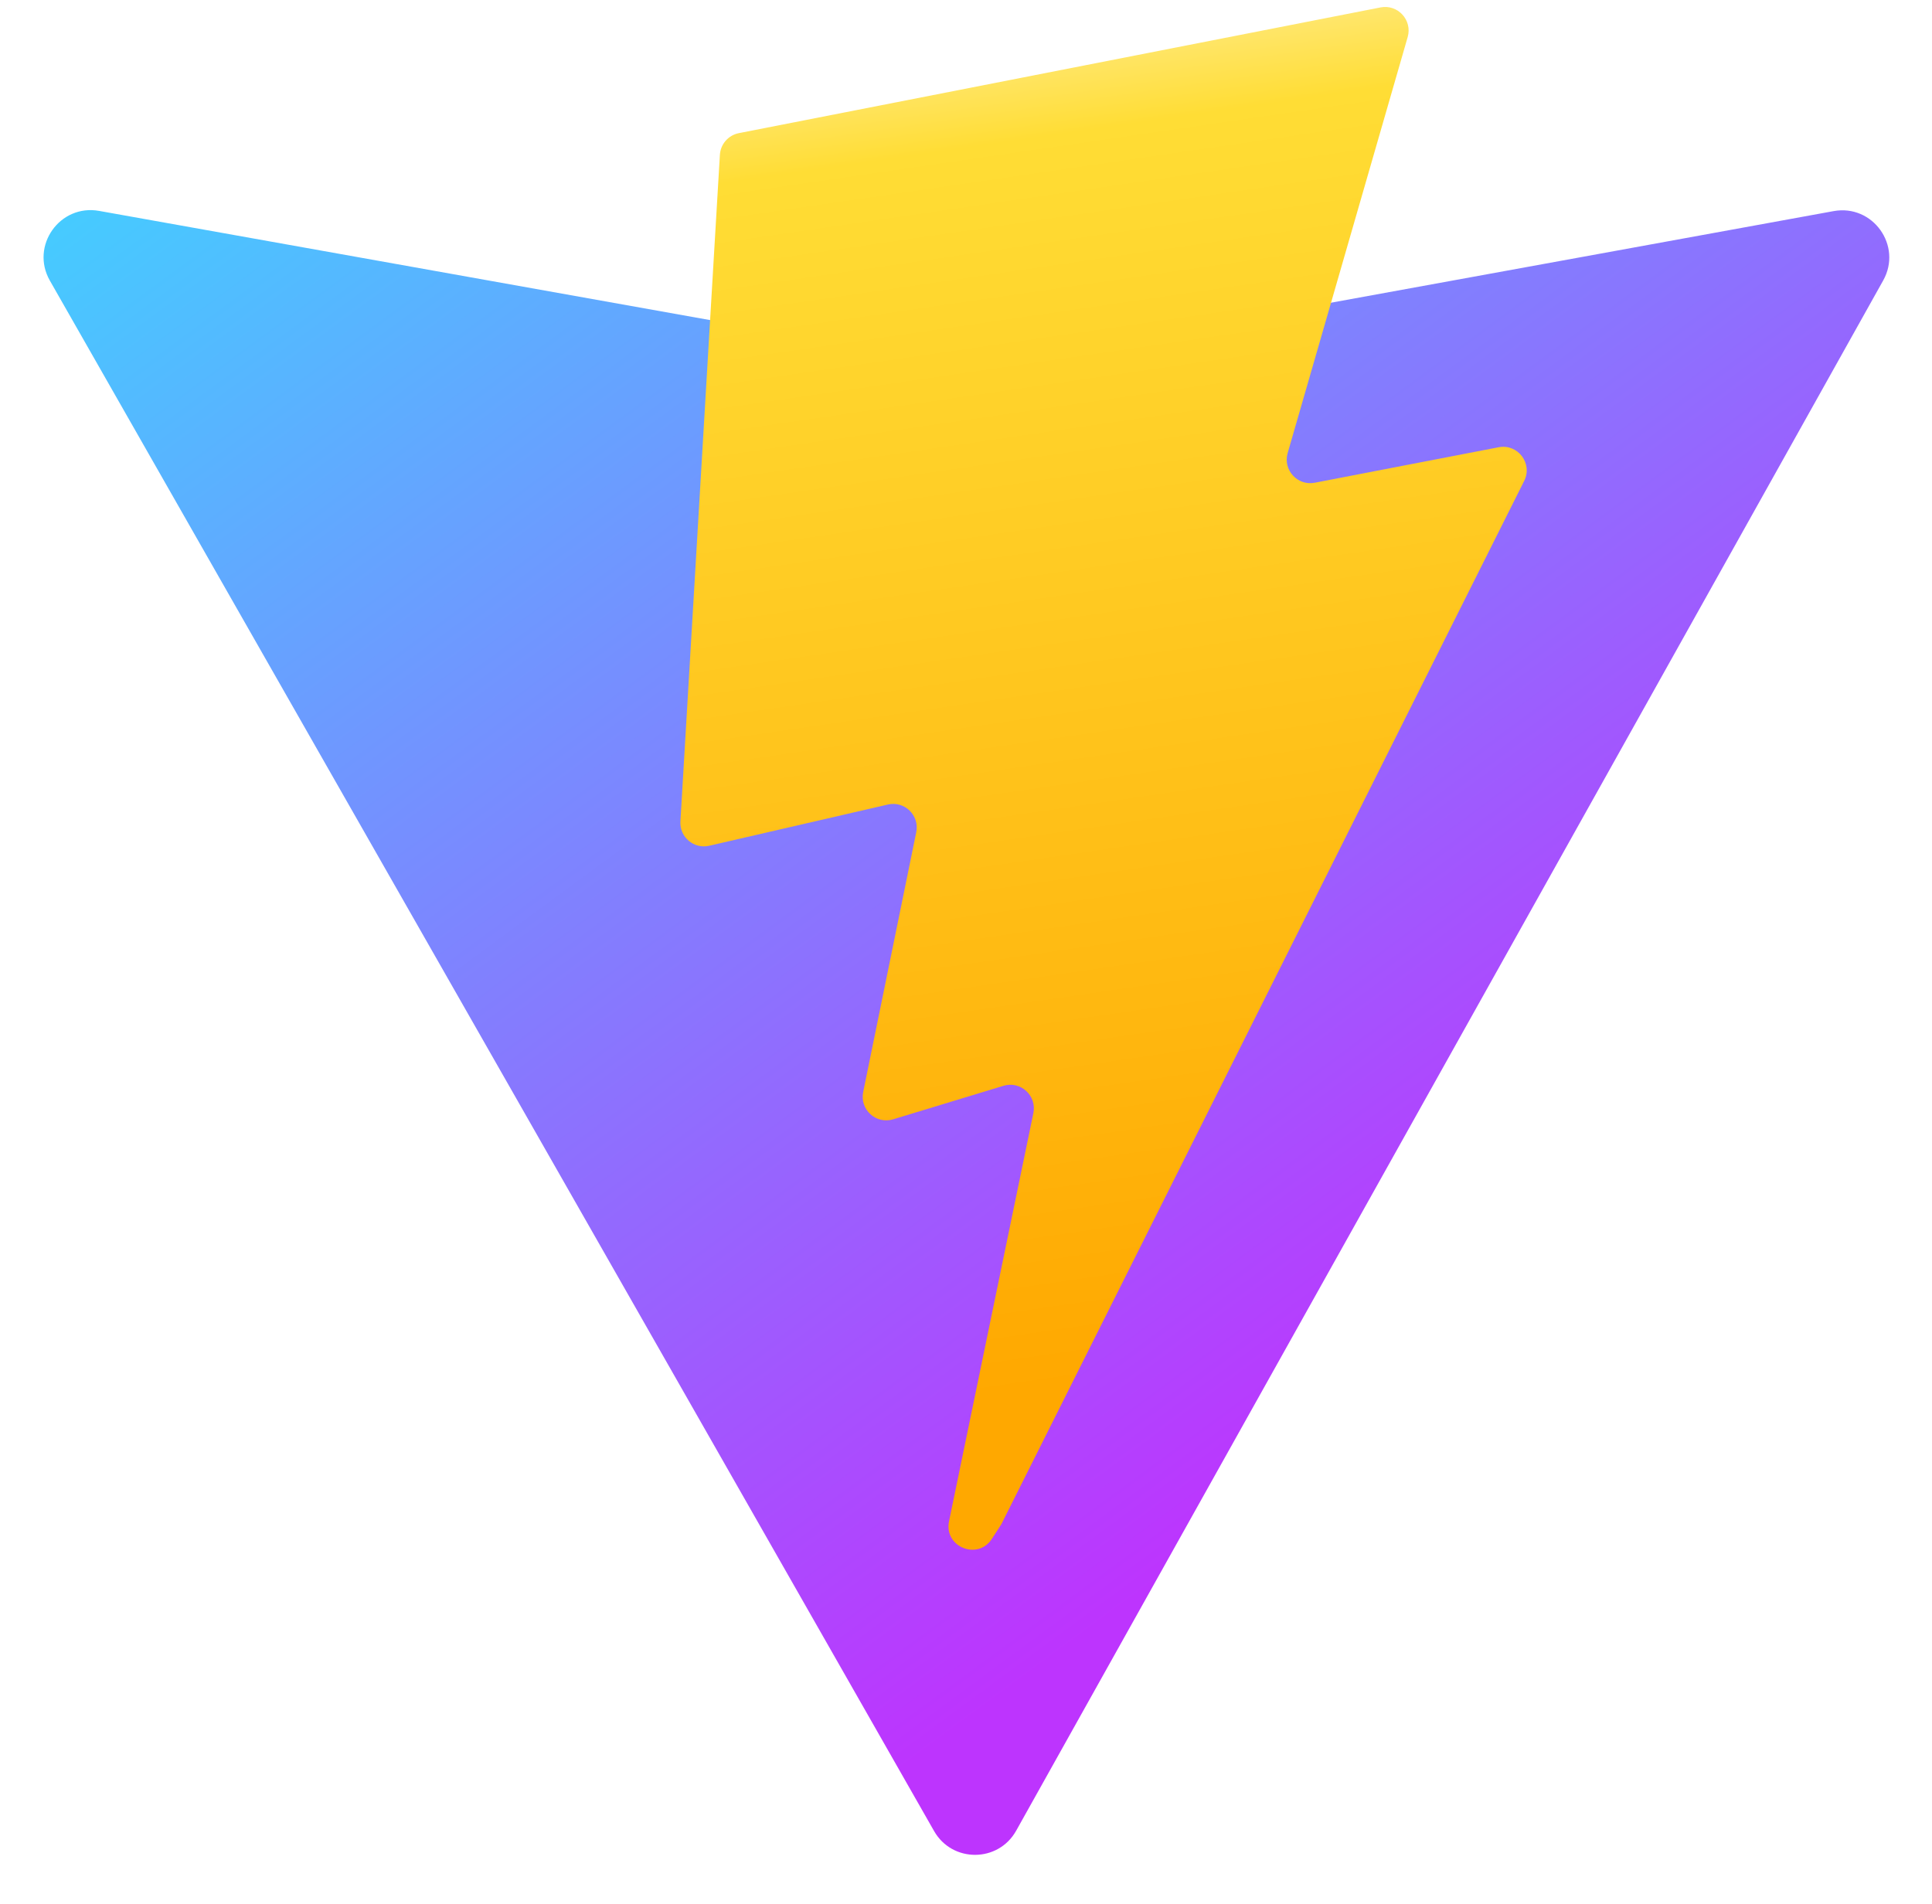
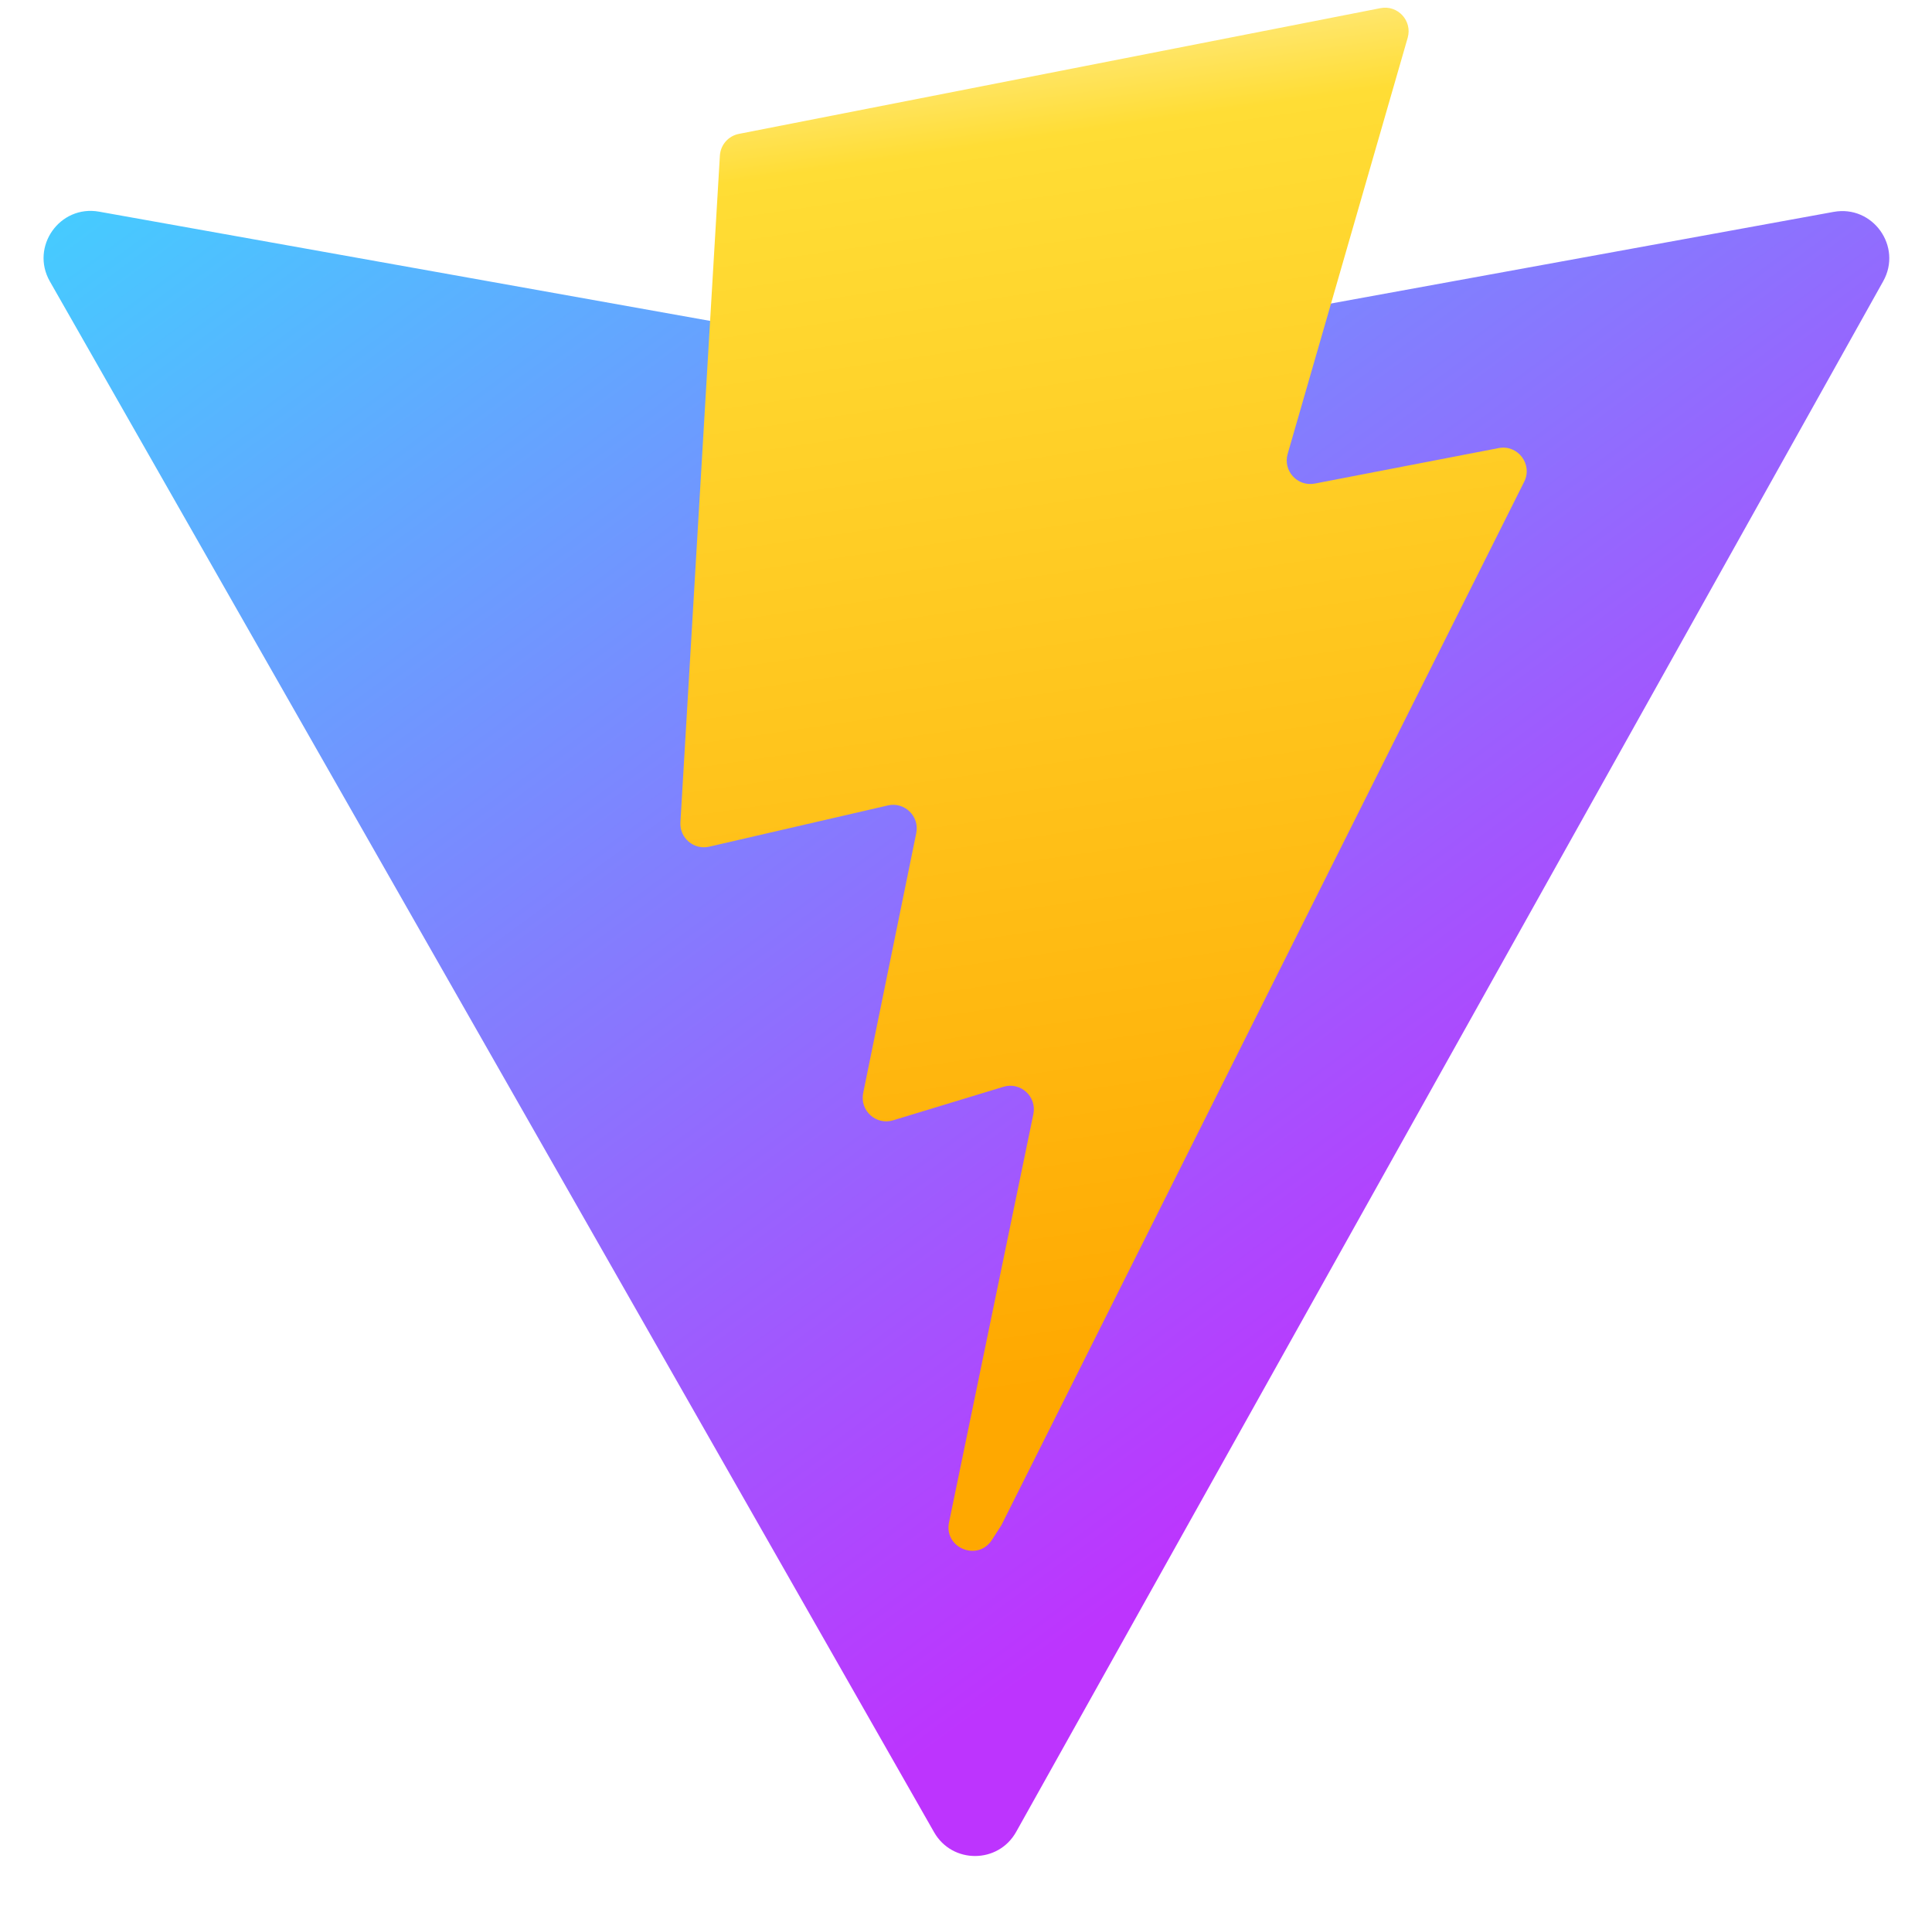
- <svg xmlns="http://www.w3.org/2000/svg" width="410" height="404" viewBox="0 0 410 404" fill="none">
+ <svg xmlns="http://www.w3.org/2000/svg" width="72" height="71" viewBox="0 0 410 404" fill="none">
  <path d="M399.641 59.525L215.643 388.545C211.844 395.338 202.084 395.378 198.228 388.618L10.582 59.556C6.381 52.19 12.68 43.267 21.028 44.759L205.223 77.682C206.398 77.892 207.601 77.89 208.776 77.676L389.119 44.806C397.439 43.289 403.768 52.143 399.641 59.525Z" fill="url(#paint0_linear)" />
  <path d="M292.965 1.574L156.801 28.255C154.563 28.694 152.906 30.59 152.771 32.866L144.395 174.33C144.198 177.662 147.258 180.248 150.51 179.498L188.42 170.749C191.967 169.931 195.172 173.055 194.443 176.622L183.18 231.775C182.422 235.487 185.907 238.661 189.532 237.56L212.947 230.446C216.577 229.344 220.065 232.527 219.297 236.242L201.398 322.875C200.278 328.294 207.486 331.249 210.492 326.603L212.5 323.5L323.454 102.072C325.312 98.365 322.108 94.137 318.036 94.923L279.014 102.454C275.347 103.161 272.227 99.746 273.262 96.158L298.731 7.867C299.767 4.273 296.636 0.855 292.965 1.574Z" fill="url(#paint1_linear)" />
-   <defs>
-     <linearGradient id="paint0_linear" x1="6" y1="33" x2="235" y2="344" gradientUnits="userSpaceOnUse">
-       <stop stop-color="#41D1FF" />
-       <stop offset="1" stop-color="#BD34FE" />
-     </linearGradient>
-     <linearGradient id="paint1_linear" x1="194.651" y1="8.818" x2="236.076" y2="292.989" gradientUnits="userSpaceOnUse">
-       <stop stop-color="#FFEA83" />
-       <stop offset="0.083" stop-color="#FFDD35" />
-       <stop offset="1" stop-color="#FFA800" />
-     </linearGradient>
-   </defs>
+   <linearGradient id="paint0_linear" x1="6" y1="33" x2="235" y2="344" gradientUnits="userSpaceOnUse">
+     <stop stop-color="#41D1FF" />
+     <stop offset="1" stop-color="#BD34FE" />
+   </linearGradient>
+   <linearGradient id="paint1_linear" x1="194.651" y1="8.818" x2="236.076" y2="292.989" gradientUnits="userSpaceOnUse">
+     <stop stop-color="#FFEA83" />
+     <stop offset="0.083" stop-color="#FFDD35" />
+     <stop offset="1" stop-color="#FFA800" />
+   </linearGradient>
</svg>
